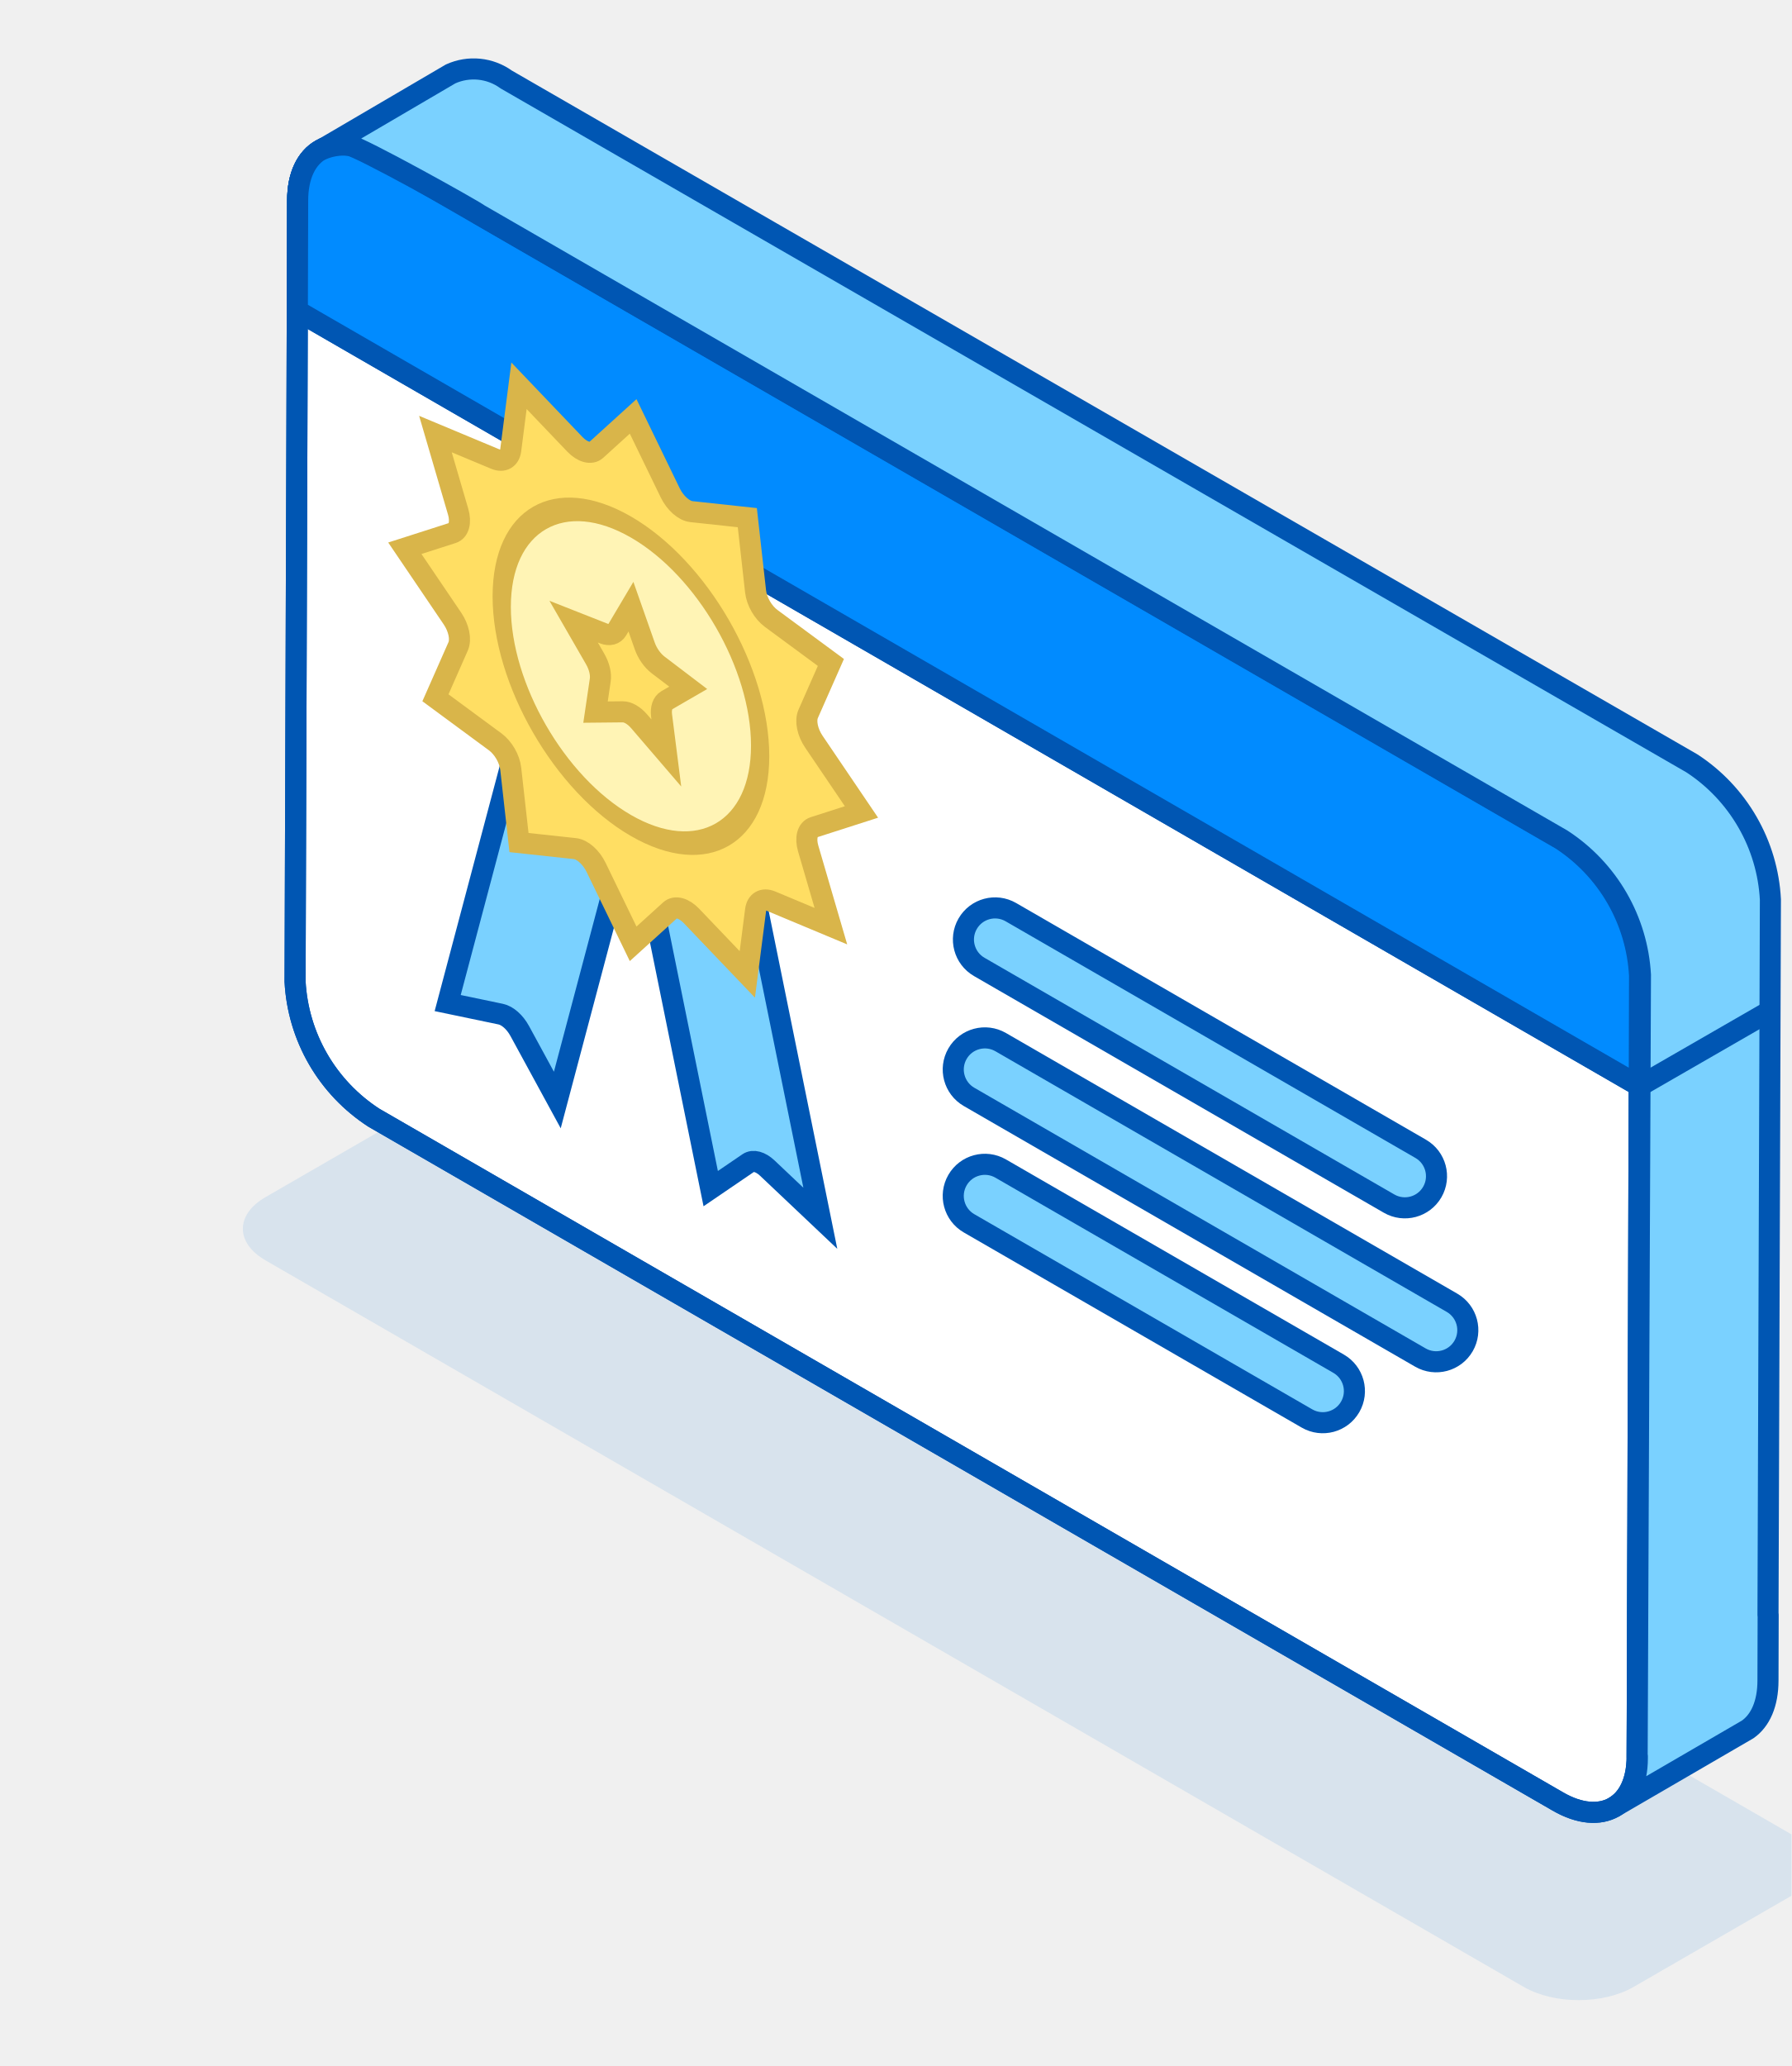
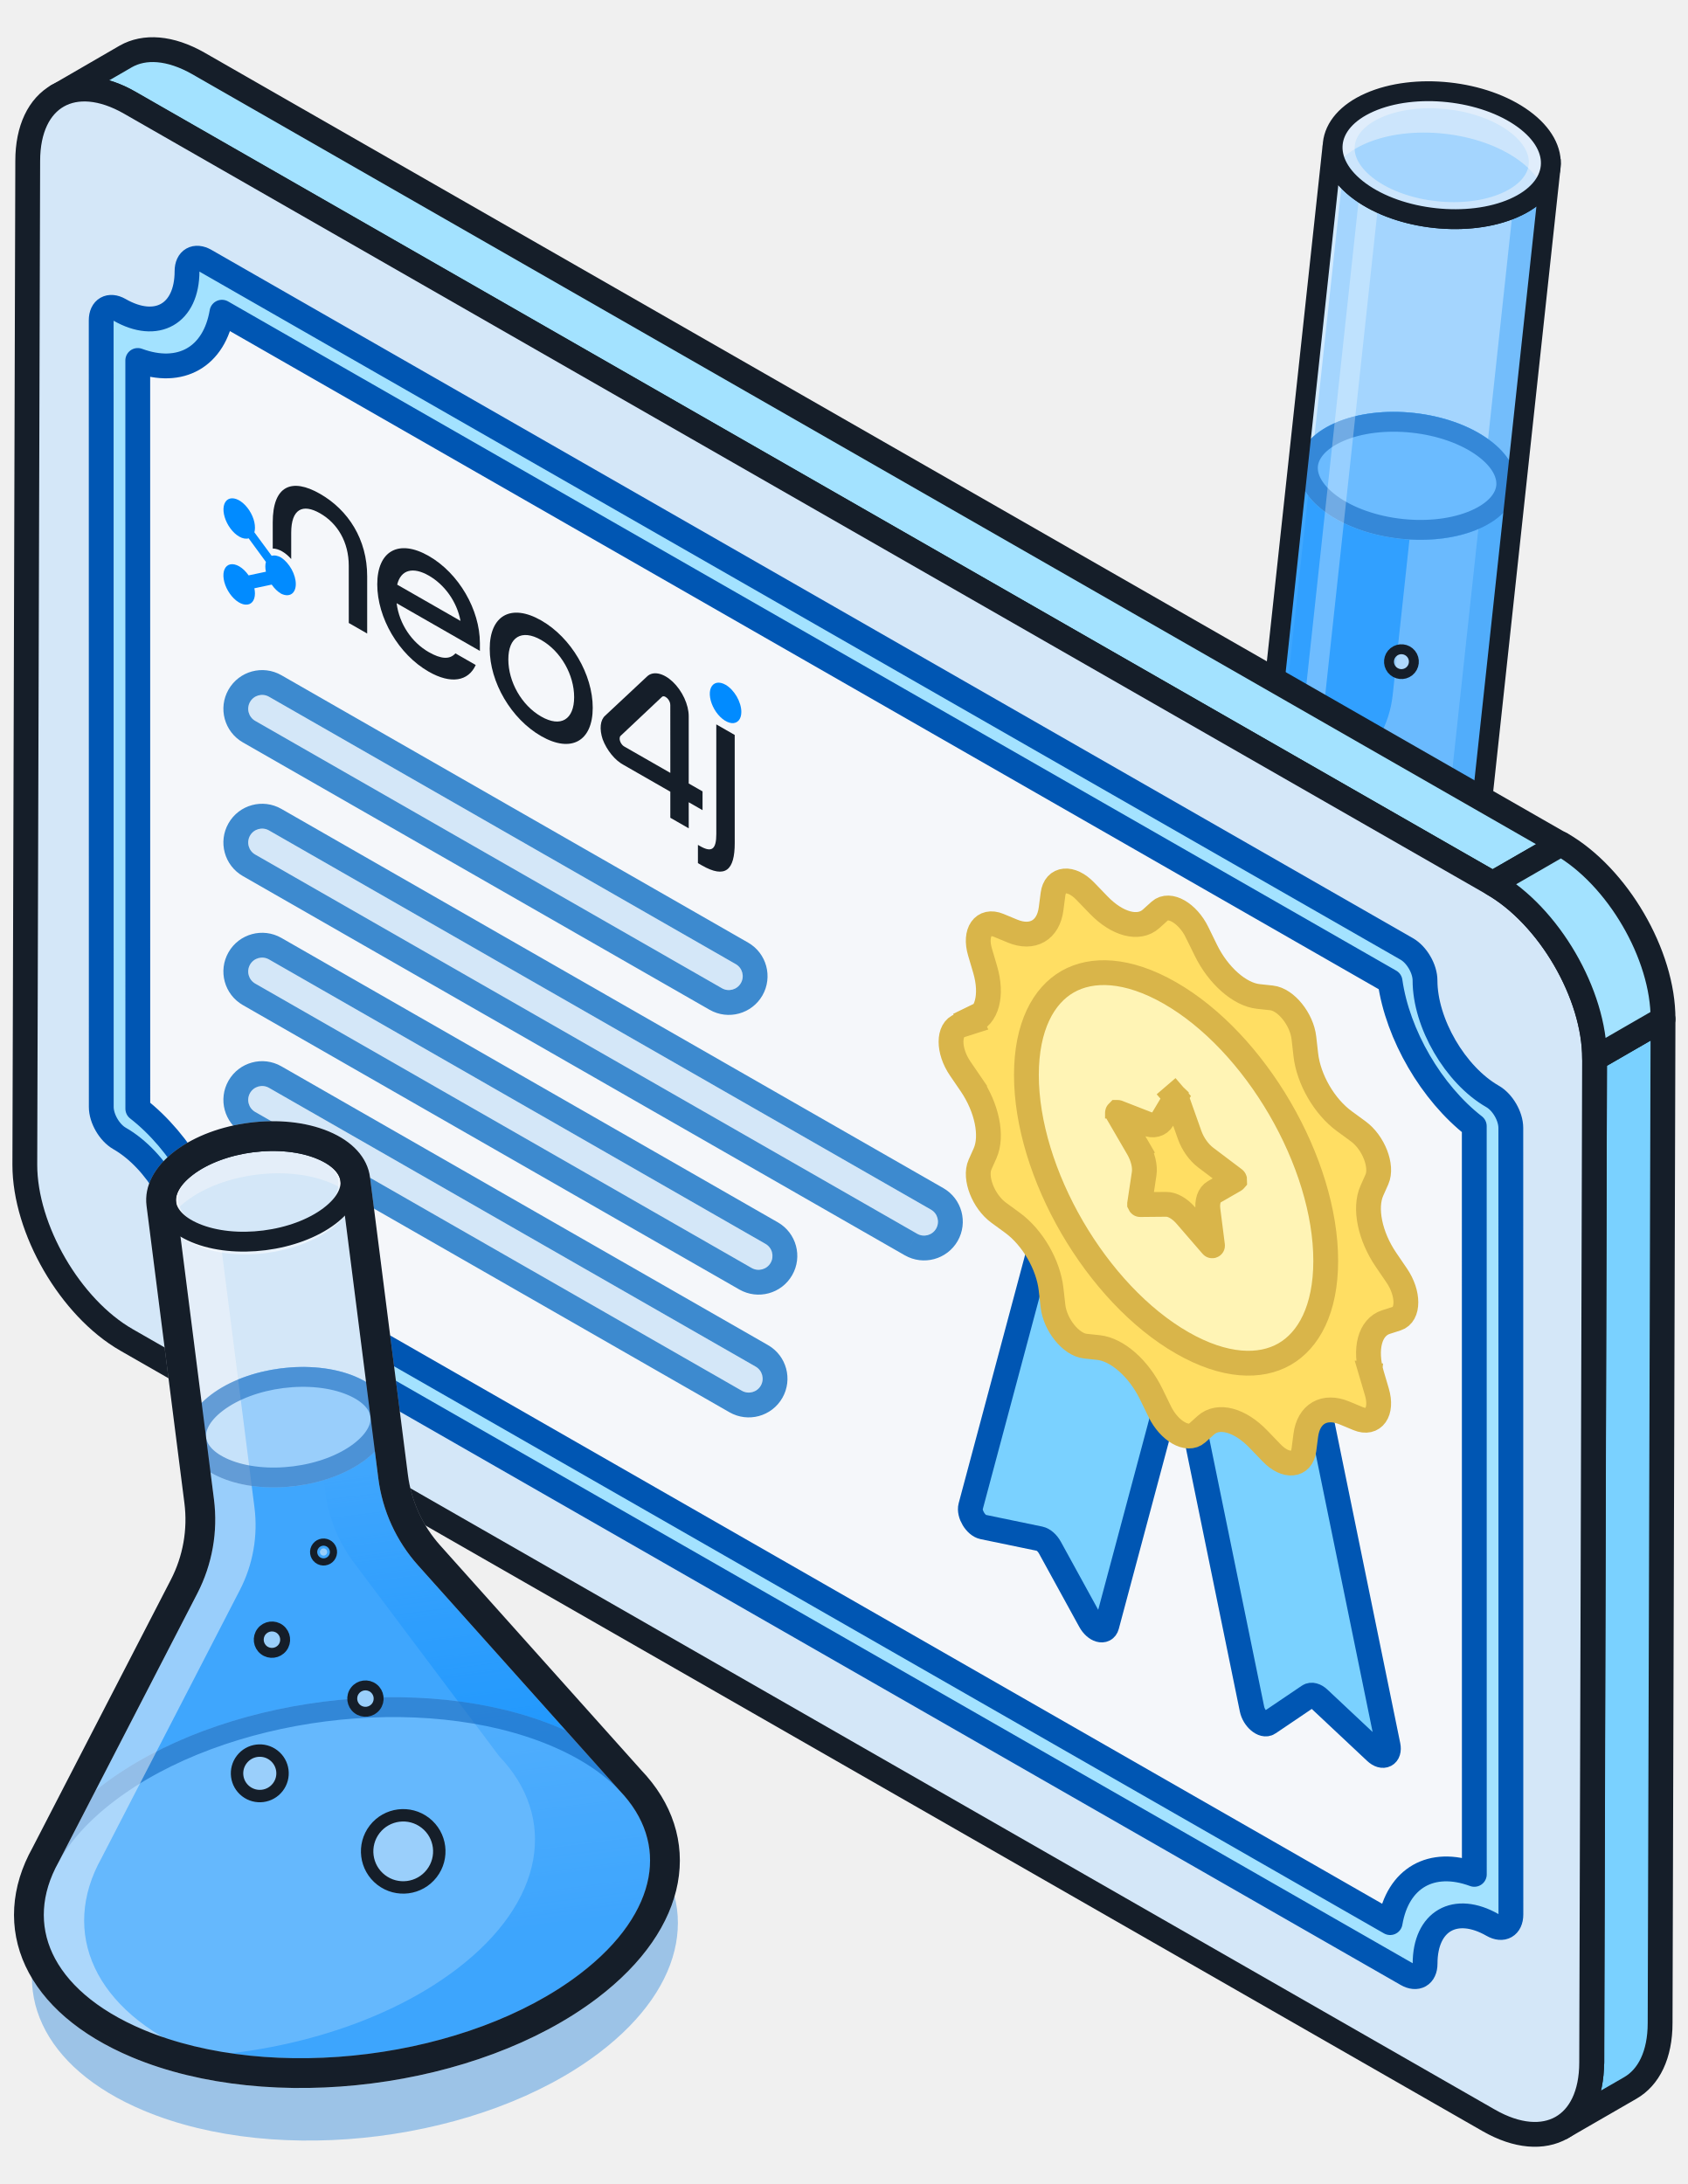
- <svg xmlns="http://www.w3.org/2000/svg" width="85" height="98" viewBox="0 0 85 98" fill="none">
-   <g clip-path="url(#clip0_321_2288)">
-     <rect opacity="0.1" width="74.942" height="14.571" rx="3" transform="matrix(-0.866044 -0.499967 -0.866044 0.499967 87.5222 88.4685)" fill="#006FD6" />
-     <path d="M74.058 39.815C75.146 40.521 76.052 41.474 76.701 42.598C77.35 43.721 77.724 44.983 77.792 46.278L77.677 83.313C77.677 85.691 75.986 86.651 73.917 85.453L17.742 53.02C16.652 52.315 15.744 51.362 15.093 50.238C14.443 49.115 14.068 47.852 14 46.556L14.123 9.513C14.123 7.135 15.805 6.184 17.883 7.382L74.058 39.815Z" fill="white" stroke="#0056B3" stroke-linejoin="round" />
-     <path d="M74.058 39.815C75.146 40.521 76.052 41.474 76.701 42.598C77.35 43.721 77.724 44.983 77.792 46.278L77.677 83.313C77.677 85.691 75.986 86.651 73.917 85.453L17.742 53.02C16.652 52.315 15.744 51.362 15.093 50.238C14.443 49.115 14.068 47.852 14 46.556L14.123 9.513C14.123 7.135 15.805 6.184 17.883 7.382L74.058 39.815Z" stroke="#0056B3" stroke-linejoin="round" />
-     <path d="M76.701 42.598C76.052 41.474 75.147 40.521 74.058 39.815L17.884 7.382C15.805 6.184 14.123 7.135 14.123 9.513L14.108 14.746L77.778 51.51L77.792 46.278C77.724 44.983 77.35 43.721 76.701 42.598Z" stroke="#0056B3" stroke-linejoin="round" />
-     <path d="M76.701 42.598C76.052 41.474 75.147 40.521 74.058 39.815L17.884 7.382C15.805 6.184 14.123 7.135 14.123 9.513L14.108 14.746L77.778 51.51L77.792 46.278C77.724 44.983 77.35 43.721 76.701 42.598Z" fill="#018BFF" stroke="#0056B3" stroke-linejoin="round" />
-     <path d="M21.379 3.507L15.215 7.118C15.64 6.925 16.108 6.847 16.572 6.894C17.036 6.94 22.358 9.9 22.736 10.174L74.102 39.819C75.19 40.525 76.096 41.479 76.745 42.602C77.388 43.715 77.761 44.963 77.834 46.245L77.677 83.313L77.687 83.307V83.402C77.687 84.574 77.267 85.314 76.603 85.707L82.92 82.036C83.52 81.618 83.885 80.819 83.885 79.713L83.894 76.599L83.886 76.603L84 42.668C83.932 41.374 83.558 40.114 82.909 38.992C82.26 37.868 81.355 36.91 80.266 36.204L24.021 3.772C23.643 3.498 23.2 3.33 22.736 3.283C22.272 3.237 21.804 3.314 21.379 3.507Z" fill="#7AD1FF" stroke="#0056B3" stroke-linejoin="round" />
-     <path d="M77.63 51.614L83.98 47.956" stroke="#0056B3" stroke-linejoin="round" />
-     <path d="M24.709 34.514L24.709 34.514L29.91 39.113L26.443 52.179L24.658 48.902C24.43 48.483 24.078 48.172 23.756 48.105L21.241 47.58L24.709 34.514Z" fill="#7AD1FF" stroke="#0056B3" />
-     <path d="M35.455 40.718L35.455 40.718L30.253 39.311L33.721 56.382L35.506 55.166C35.734 55.01 36.086 55.105 36.407 55.409L38.922 57.788L35.455 40.718Z" fill="#7AD1FF" stroke="#0056B3" />
-     <path d="M30.041 19.752L31.798 23.374C32.036 23.864 32.448 24.23 32.808 24.269L35.458 24.555L35.85 28.054C35.903 28.528 36.205 29.051 36.589 29.334L39.423 31.423L38.346 33.861C38.2 34.192 38.31 34.732 38.616 35.183L40.874 38.515L38.616 39.24C38.31 39.338 38.2 39.75 38.346 40.249L39.423 43.932L36.589 42.748C36.205 42.588 35.903 42.762 35.85 43.175L35.458 46.221L32.808 43.447C32.448 43.071 32.036 42.96 31.798 43.176L30.041 44.77L28.285 41.148C28.047 40.657 27.634 40.291 27.275 40.253L24.625 39.967L24.233 36.468C24.18 35.994 23.878 35.471 23.494 35.188L20.66 33.099L21.737 30.661C21.883 30.33 21.773 29.79 21.466 29.338L19.208 26.006L21.466 25.282C21.773 25.184 21.883 24.771 21.737 24.272L20.66 20.59L23.494 21.773C23.878 21.934 24.18 21.759 24.233 21.347L24.625 18.3L27.275 21.075C27.634 21.451 28.047 21.561 28.285 21.346L30.041 19.752Z" fill="#FFDE63" stroke="#D9B54A" />
-     <circle cx="7.579" cy="7.579" r="7.079" transform="matrix(0.866025 0.5 0 1 23.3722 20.7097)" fill="#FFF4B5" stroke="#D9B54A" />
-     <path d="M29.936 28.777L30.592 30.642C30.718 30.999 30.954 31.334 31.227 31.542L32.654 32.627L31.633 33.218C31.438 33.331 31.347 33.6 31.39 33.94L31.616 35.718L30.328 34.218C30.081 33.931 29.79 33.762 29.543 33.765L28.256 33.778L28.48 32.26C28.524 31.969 28.433 31.597 28.238 31.258L27.217 29.488L28.644 30.05C28.917 30.158 29.153 30.096 29.279 29.884L29.936 28.777Z" fill="#FFDE63" stroke="#D9B54A" />
-     <rect x="46.663" y="42.517" width="25.454" height="3" rx="1.5" transform="rotate(30 46.6625 42.5175)" fill="#7AD1FF" stroke="#0056B3" />
-     <rect x="46.18" y="48.683" width="27.727" height="3" rx="1.5" transform="rotate(30 46.1802 48.6833)" fill="#7AD1FF" stroke="#0056B3" />
-     <rect x="46.18" y="54.68" width="21.514" height="3" rx="1.5" transform="rotate(30 46.1802 54.6798)" fill="#7AD1FF" stroke="#0056B3" />
+ <svg xmlns="http://www.w3.org/2000/svg" width="68" height="88" viewBox="0 0 68 88" fill="none">
+   <g clip-path="url(#clip0_649_9278)">
+     <circle opacity="0.35" cx="2.824" cy="2.824" r="2.824" transform="matrix(0.807351 0.590072 -0.914723 0.404081 54.8129 36.5439)" fill="#006FD6" />
+     <path d="M61.381 4.797C59.774 3.622 56.995 3.322 55.175 4.127C54.263 4.529 53.764 5.133 53.695 5.782L50.818 32.423C50.556 34.847 52.309 37.024 54.733 37.286C57.157 37.548 59.334 35.795 59.596 33.371L62.473 6.73C62.544 6.081 62.186 5.385 61.381 4.797Z" fill="#A4D5FE" />
+     <path d="M54.226 5.838L54.226 5.84L51.349 32.48C51.119 34.611 52.659 36.525 54.79 36.755L54.733 37.286C52.309 37.024 50.556 34.847 50.818 32.423L53.695 5.782C53.764 5.133 54.263 4.529 55.175 4.127C56.085 3.724 57.235 3.598 58.358 3.72L58.301 4.25C57.246 4.137 56.195 4.26 55.39 4.615C54.581 4.972 54.268 5.446 54.226 5.838Z" fill="url(#paint0_linear_649_9278)" fill-opacity="0.5" />
+     <path d="M53.392 20.629C54.999 21.803 57.778 22.103 59.599 21.299C60.468 20.915 60.962 20.348 61.066 19.733L59.596 33.371C59.334 35.795 57.157 37.548 54.733 37.286C52.309 37.024 50.556 34.847 50.818 32.423L52.2 19.627L52.296 18.741C52.246 19.377 52.606 20.054 53.392 20.629Z" fill="#018BFF" fill-opacity="0.7" />
+     <path fill-rule="evenodd" clip-rule="evenodd" d="M50.879 31.855L50.818 32.423C50.556 34.847 52.309 37.024 54.733 37.286C57.157 37.548 59.334 35.795 59.596 33.371L61.066 19.733C60.962 20.349 60.468 20.915 59.599 21.299C58.788 21.657 57.787 21.797 56.785 21.737L56.11 27.996C55.848 30.42 53.671 32.172 51.247 31.911C51.123 31.897 51 31.879 50.879 31.855Z" fill="#A4D5FE" fill-opacity="0.5" />
+     <path fill-rule="evenodd" clip-rule="evenodd" d="M51.333 35.016C51.954 35.492 52.71 35.81 53.545 35.9C55.969 36.162 58.146 34.409 58.408 31.985L61.285 5.344C61.309 5.126 61.284 4.901 61.21 4.678C61.268 4.717 61.325 4.756 61.381 4.797C62.186 5.385 62.544 6.081 62.473 6.73L59.595 33.371C59.334 35.795 57.157 37.548 54.733 37.286C53.241 37.125 52.004 36.238 51.333 35.016Z" fill="#2B99F7" fill-opacity="0.4" />
+     <path d="M59.599 21.299C57.778 22.103 54.999 21.803 53.392 20.629C51.785 19.454 51.959 17.85 53.779 17.046C55.6 16.241 58.379 16.541 59.986 17.716C61.593 18.89 61.42 20.495 59.599 21.299Z" fill="#018BFF" fill-opacity="0.7" />
+     <path d="M59.599 21.299C57.778 22.103 54.999 21.803 53.392 20.629C51.785 19.454 51.959 17.85 53.779 17.046C55.6 16.241 58.379 16.541 59.986 17.716C61.593 18.89 61.42 20.495 59.599 21.299Z" fill="#6BBBFF" />
+     <path d="M59.437 20.933C58.606 21.3 57.53 21.424 56.458 21.308C55.387 21.192 54.362 20.842 53.628 20.306C52.893 19.768 52.649 19.198 52.698 18.741C52.747 18.285 53.108 17.78 53.941 17.412C54.772 17.044 55.848 16.921 56.92 17.037C57.992 17.152 59.016 17.503 59.75 18.039C60.485 18.577 60.729 19.147 60.68 19.603C60.631 20.06 60.271 20.565 59.437 20.933Z" stroke="#0056B3" stroke-opacity="0.5" stroke-width="0.8" />
+     <path d="M53.974 29.303C53.844 29.408 53.655 29.387 53.551 29.258C53.447 29.128 53.467 28.939 53.596 28.835C53.726 28.731 53.915 28.751 54.019 28.881C54.124 29.01 54.103 29.199 53.974 29.303Z" fill="#F5F7FA" fill-opacity="0.5" stroke="#151E29" stroke-width="0.8" />
+     <path d="M56.775 27.051C56.56 27.224 56.245 27.19 56.071 26.975C55.898 26.759 55.932 26.444 56.147 26.271C56.363 26.097 56.678 26.131 56.852 26.347C57.025 26.562 56.991 26.877 56.775 27.051Z" fill="#F5F7FA" fill-opacity="0.5" stroke="#151E29" stroke-width="0.4" />
+     <path d="M57.101 32.327C56.77 32.593 56.287 32.54 56.02 32.21C55.755 31.88 55.807 31.396 56.137 31.13C56.468 30.864 56.951 30.916 57.217 31.247C57.483 31.577 57.431 32.061 57.101 32.327Z" fill="#F5F7FA" fill-opacity="0.5" stroke="#151E29" stroke-width="0.3" />
+     <path d="M55.217 7.366L52.562 31.952C52.433 33.146 52.823 34.277 53.551 35.119" stroke="white" stroke-opacity="0.3" stroke-width="0.8" stroke-linecap="round" stroke-linejoin="round" />
+     <path d="M62.476 6.442C62.485 6.543 62.483 6.643 62.471 6.741M62.471 6.741C62.396 7.384 61.898 7.981 60.994 8.38C59.173 9.184 56.395 8.884 54.788 7.71C54.018 7.147 53.657 6.486 53.689 5.861L53.643 6.267L53.614 6.54L53.449 8.067L50.818 32.423C50.556 34.847 52.309 37.024 54.733 37.286C57.157 37.548 59.334 35.795 59.596 33.371L62.368 7.699L62.4 7.41L62.471 6.741Z" stroke="#151E29" stroke-width="0.8" />
+     <ellipse cx="3.604" cy="3.604" rx="3.604" ry="3.604" transform="matrix(0.807351 0.590072 -0.914723 0.404081 58.4714 2.67041)" fill="#A4D5FE" />
+     <path d="M60.671 8.144C59.053 8.859 56.582 8.592 55.154 7.548C53.725 6.504 53.879 5.078 55.498 4.363C57.116 3.648 59.587 3.915 61.015 4.959C62.444 6.003 62.29 7.429 60.671 8.144Z" stroke="#F5F7FA" stroke-opacity="0.5" stroke-width="0.8" />
+     <path fill-rule="evenodd" clip-rule="evenodd" d="M62.14 7.534C61.967 7.162 61.655 6.795 61.201 6.464C59.594 5.289 56.815 4.989 54.995 5.793C54.48 6.021 54.097 6.312 53.849 6.639C53.41 5.692 53.868 4.704 55.175 4.127C56.995 3.322 59.774 3.622 61.381 4.797C62.534 5.64 62.771 6.703 62.14 7.534Z" fill="#F5F7FA" fill-opacity="0.5" />
+     <path d="M60.994 8.38C59.173 9.184 56.395 8.884 54.788 7.71C53.181 6.535 53.354 4.931 55.175 4.127C56.995 3.322 59.774 3.622 61.381 4.797C62.988 5.971 62.815 7.576 60.994 8.38Z" stroke="#151E29" stroke-width="0.8" />
+     <path d="M67 41.062L64.242 42.654L64.135 83.097L64.125 83.103C64.125 84.389 63.668 85.29 62.929 85.719L65.68 84.131C66.423 83.704 66.883 82.802 66.883 81.511L67 41.062Z" fill="#7AD1FF" stroke="#151E29" stroke-linejoin="round" />
+     <path d="M2.443 3.794L2.32 3.865H2.31C2.354 3.839 2.398 3.816 2.443 3.794Z" fill="#A3E2FF" />
+     <path d="M7.992 2.555C6.848 1.905 5.821 1.846 5.068 2.273L2.443 3.794C3.115 3.466 3.998 3.513 4.972 4.005L60.135 35.599L62.893 34.017L7.992 2.555Z" fill="#A3E2FF" />
+     <path d="M2.443 3.794L2.32 3.865H2.31C2.354 3.839 2.398 3.816 2.443 3.794ZM2.443 3.794L5.068 2.273C5.821 1.846 6.848 1.905 7.992 2.555L62.893 34.017L60.135 35.599L4.972 4.005C3.998 3.513 3.115 3.466 2.443 3.794Z" stroke="#151E29" stroke-linejoin="round" />
+     <path d="M60.135 35.599C62.404 36.899 64.252 40.063 64.242 42.654L64.125 83.103C64.125 85.694 62.267 86.742 59.988 85.442L5.097 53.989C2.829 52.689 1 49.525 1 46.934L1.117 6.485C1.117 3.894 2.975 2.846 5.244 4.146L60.135 35.599Z" fill="#D4E7F8" stroke="#151E29" stroke-linejoin="round" />
+     <path d="M60.135 35.599L62.893 34.007C65.162 35.308 67.01 38.471 67 41.062L64.242 42.654C64.242 40.063 62.404 36.899 60.135 35.599Z" fill="#A3E2FF" stroke="#151E29" stroke-linejoin="round" />
+     <path fill-rule="evenodd" clip-rule="evenodd" d="M5.122 45.025C5.122 45.025 5.122 45.025 5.122 45.025C7.02 46.112 8.579 48.779 8.579 50.967L56.983 78.7C56.983 78.7 56.983 78.7 56.983 78.699C56.983 76.511 58.542 75.631 60.44 76.718L60.438 45.025C58.539 43.937 56.98 41.27 56.98 39.082C56.98 39.082 56.98 39.082 56.98 39.082L8.576 11.349C8.576 13.537 7.018 14.418 5.119 13.33C5.119 13.33 5.119 13.33 5.119 13.33L5.122 45.025Z" fill="#F5F7FA" />
+     <path d="M8.274 51.814C7.87 51.582 7.538 51.015 7.538 50.545C7.537 48.827 6.321 46.733 4.816 45.871C4.412 45.639 4.08 45.073 4.08 44.602L4.077 12.908C4.077 12.438 4.409 12.252 4.814 12.483C6.319 13.346 7.535 12.645 7.535 10.927C7.535 10.457 7.867 10.271 8.271 10.503L56.674 38.235C56.869 38.346 57.056 38.542 57.194 38.78C57.333 39.018 57.411 39.278 57.411 39.504C57.411 41.221 58.627 43.315 60.132 44.178C60.536 44.409 60.868 44.976 60.868 45.446L60.871 77.14C60.871 77.611 60.539 77.797 60.135 77.565C58.63 76.703 57.414 77.404 57.414 79.121C57.414 79.592 57.082 79.778 56.678 79.546L8.274 51.814ZM5.55 14.524L5.552 44.673C7.277 46.012 8.638 48.35 8.945 50.505L56.006 77.468C56.312 75.665 57.674 74.887 59.398 75.524L59.396 45.375C57.672 44.037 56.31 41.699 56.003 39.544L8.942 12.58C8.636 14.384 7.274 15.162 5.55 14.524Z" fill="#A3E2FF" stroke="#0056B3" stroke-linejoin="round" />
+     <mask id="path-26-outside-1_649_9278" maskUnits="userSpaceOnUse" x="8" y="26" width="31" height="32" fill="black">
+       <rect fill="white" x="8" y="26" width="31" height="32" />
+       <path fill-rule="evenodd" clip-rule="evenodd" d="M10.838 28.074C10.57 27.92 10.228 28.013 10.074 28.282C9.92 28.55 10.013 28.892 10.282 29.046L29.085 39.819C29.353 39.973 29.695 39.88 29.849 39.611C30.003 39.343 29.91 39.001 29.642 38.847L10.838 28.074ZM10.838 33.461C10.57 33.307 10.228 33.4 10.074 33.668C9.92 33.937 10.013 34.279 10.282 34.432L36.951 49.712C37.219 49.866 37.561 49.773 37.715 49.505C37.869 49.236 37.776 48.894 37.508 48.74L10.838 33.461ZM10.074 44.04C10.228 43.772 10.57 43.679 10.838 43.833L30.444 55.065C30.712 55.219 30.805 55.561 30.652 55.83C30.498 56.098 30.156 56.191 29.887 56.037L10.282 44.804C10.013 44.651 9.92 44.308 10.074 44.04ZM10.838 38.659C10.57 38.505 10.228 38.598 10.074 38.866C9.92 39.135 10.013 39.477 10.282 39.631L23.616 47.271L30.283 51.091C30.552 51.244 30.894 51.151 31.048 50.883C31.201 50.615 31.109 50.273 30.84 50.119L24.173 46.299L10.838 38.659Z" />
+     </mask>
+     <path fill-rule="evenodd" clip-rule="evenodd" d="M10.838 28.074C10.57 27.92 10.228 28.013 10.074 28.282C9.92 28.55 10.013 28.892 10.282 29.046L29.085 39.819C29.353 39.973 29.695 39.88 29.849 39.611C30.003 39.343 29.91 39.001 29.642 38.847L10.838 28.074ZM10.838 33.461C10.57 33.307 10.228 33.4 10.074 33.668C9.92 33.937 10.013 34.279 10.282 34.432L36.951 49.712C37.219 49.866 37.561 49.773 37.715 49.505C37.869 49.236 37.776 48.894 37.508 48.74L10.838 33.461ZM10.074 44.04C10.228 43.772 10.57 43.679 10.838 43.833L30.444 55.065C30.712 55.219 30.805 55.561 30.652 55.83C30.498 56.098 30.156 56.191 29.887 56.037L10.282 44.804C10.013 44.651 9.92 44.308 10.074 44.04ZM10.838 38.659C10.57 38.505 10.228 38.598 10.074 38.866C9.92 39.135 10.013 39.477 10.282 39.631L23.616 47.271L30.283 51.091C30.552 51.244 30.894 51.151 31.048 50.883C31.201 50.615 31.109 50.273 30.84 50.119L24.173 46.299L10.838 38.659Z" fill="#D4E7F8" />
+     <path d="M10.074 28.282L10.942 28.779L10.942 28.779L10.074 28.282ZM10.838 28.074L10.341 28.942L10.341 28.942L10.838 28.074ZM10.282 29.046L9.785 29.914L9.785 29.914L10.282 29.046ZM29.085 39.819L28.588 40.687H28.588L29.085 39.819ZM29.642 38.847L29.144 39.715H29.144L29.642 38.847ZM10.838 33.461L10.341 34.328H10.341L10.838 33.461ZM10.282 34.432L9.785 35.3H9.785L10.282 34.432ZM36.951 49.712L36.453 50.58L36.454 50.58L36.951 49.712ZM37.715 49.505L38.583 50.002L38.583 50.002L37.715 49.505ZM37.508 48.74L37.01 49.608L37.01 49.608L37.508 48.74ZM10.838 43.833L11.336 42.965L11.336 42.965L10.838 43.833ZM10.074 44.04L9.207 43.543H9.207L10.074 44.04ZM30.444 55.065L29.947 55.933L29.947 55.933L30.444 55.065ZM30.652 55.83L29.784 55.333L29.784 55.333L30.652 55.83ZM29.887 56.037L29.39 56.905L29.39 56.905L29.887 56.037ZM10.282 44.804L10.779 43.937H10.779L10.282 44.804ZM10.074 38.866L9.207 38.369L9.207 38.369L10.074 38.866ZM10.838 38.659L11.336 37.791L11.336 37.791L10.838 38.659ZM10.282 39.631L9.785 40.498L9.785 40.498L10.282 39.631ZM23.616 47.271L23.119 48.138L23.616 47.271ZM30.283 51.091L29.786 51.958L29.786 51.958L30.283 51.091ZM31.048 50.883L30.18 50.386L30.18 50.386L31.048 50.883ZM30.84 50.119L30.343 50.986L30.343 50.986L30.84 50.119ZM24.173 46.299L23.676 47.166L24.173 46.299ZM10.942 28.779C10.821 28.99 10.552 29.063 10.341 28.942L11.336 27.206C10.588 26.778 9.635 27.037 9.207 27.785L10.942 28.779ZM10.779 28.178C10.99 28.299 11.063 28.568 10.942 28.779L9.207 27.785C8.778 28.532 9.037 29.485 9.785 29.914L10.779 28.178ZM29.582 38.951L10.779 28.178L9.785 29.914L28.588 40.687L29.582 38.951ZM28.981 39.114C29.102 38.904 29.371 38.831 29.582 38.951L28.588 40.687C29.335 41.115 30.288 40.856 30.717 40.109L28.981 39.114ZM29.144 39.715C28.933 39.594 28.86 39.325 28.981 39.114L30.717 40.109C31.145 39.361 30.886 38.408 30.139 37.98L29.144 39.715ZM10.341 28.942L29.144 39.715L30.139 37.98L11.336 27.206L10.341 28.942ZM10.942 34.165C10.821 34.376 10.552 34.449 10.341 34.328L11.336 32.593C10.588 32.165 9.635 32.423 9.207 33.171L10.942 34.165ZM10.779 33.565C10.99 33.686 11.063 33.955 10.942 34.165L9.207 33.171C8.778 33.919 9.037 34.872 9.785 35.3L10.779 33.565ZM37.448 48.845L10.779 33.565L9.785 35.3L36.453 50.58L37.448 48.845ZM36.847 49.008C36.968 48.797 37.237 48.724 37.448 48.845L36.454 50.58C37.201 51.008 38.154 50.749 38.583 50.002L36.847 49.008ZM37.01 49.608C36.8 49.487 36.727 49.218 36.847 49.008L38.583 50.002C39.011 49.254 38.752 48.301 38.005 47.873L37.01 49.608ZM10.341 34.328L37.01 49.608L38.005 47.873L11.336 32.593L10.341 34.328ZM11.336 42.965C10.588 42.536 9.635 42.795 9.207 43.543L10.942 44.537C10.821 44.748 10.552 44.821 10.341 44.7L11.336 42.965ZM30.941 54.198L11.336 42.965L10.341 44.7L29.947 55.933L30.941 54.198ZM31.519 56.327C31.948 55.579 31.689 54.626 30.941 54.198L29.947 55.933C29.736 55.812 29.663 55.543 29.784 55.333L31.519 56.327ZM29.39 56.905C30.138 57.333 31.091 57.074 31.519 56.327L29.784 55.333C29.905 55.122 30.174 55.049 30.384 55.169L29.39 56.905ZM9.785 45.672L29.39 56.905L30.384 55.169L10.779 43.937L9.785 45.672ZM9.207 43.543C8.778 44.29 9.037 45.244 9.785 45.672L10.779 43.937C10.99 44.057 11.063 44.326 10.942 44.537L9.207 43.543ZM10.942 39.364C10.821 39.574 10.552 39.647 10.341 39.527L11.336 37.791C10.588 37.363 9.635 37.622 9.207 38.369L10.942 39.364ZM10.779 38.763C10.99 38.884 11.063 39.153 10.942 39.364L9.207 38.369C8.778 39.117 9.037 40.07 9.785 40.498L10.779 38.763ZM24.113 46.403L10.779 38.763L9.785 40.498L23.119 48.138L24.113 46.403ZM30.781 50.223L24.113 46.403L23.119 48.138L29.786 51.958L30.781 50.223ZM30.18 50.386C30.301 50.175 30.57 50.102 30.781 50.223L29.786 51.958C30.534 52.386 31.487 52.128 31.915 51.38L30.18 50.386ZM30.343 50.986C30.132 50.866 30.059 50.597 30.18 50.386L31.915 51.38C32.344 50.633 32.085 49.679 31.337 49.251L30.343 50.986ZM23.676 47.166L30.343 50.986L31.337 49.251L24.67 45.431L23.676 47.166ZM10.341 39.527L23.676 47.166L24.67 45.431L11.336 37.791L10.341 39.527Z" fill="#3D8ACF" mask="url(#path-26-outside-1_649_9278)" />
+     <path d="M42.256 48.922C42.312 48.713 42.527 48.693 42.737 48.877L47.46 53.022C47.67 53.206 47.795 53.524 47.739 53.733L44.59 65.507C44.51 65.806 44.13 65.695 43.92 65.312L42.3 62.36C42.196 62.171 42.036 62.031 41.89 62L39.607 61.527C39.311 61.466 39.027 60.995 39.107 60.696L42.256 48.922Z" fill="#7AD1FF" stroke="#0056B3" />
+     <path d="M52.773 54.947C52.718 54.675 52.502 54.408 52.292 54.352L47.569 53.084C47.36 53.028 47.235 53.203 47.29 53.476L50.44 68.859C50.519 69.249 50.899 69.573 51.109 69.431L52.73 68.335C52.833 68.265 52.993 68.308 53.139 68.445L55.423 70.589C55.719 70.867 56.002 70.72 55.922 70.331L52.773 54.947Z" fill="#7AD1FF" stroke="#0056B3" />
+     <path d="M55.269 55.397L55.67 55.438L55.269 55.397L55.473 56.088C55.709 56.888 55.337 57.418 54.719 57.162L54.165 56.932C53.356 56.597 52.721 56.965 52.608 57.832L52.532 58.417C52.447 59.078 51.805 59.138 51.229 58.539L50.698 57.987C49.945 57.205 49.081 56.976 48.58 57.427L48.23 57.742C47.847 58.086 47.108 57.663 46.726 56.881L46.376 56.164C45.875 55.139 45.011 54.378 44.258 54.297L43.726 54.24C43.15 54.179 42.509 53.384 42.423 52.626L42.347 51.953C42.235 50.957 41.599 49.861 40.791 49.27L40.236 48.864C39.619 48.413 39.247 47.456 39.483 46.926L39.687 46.469C39.997 45.773 39.763 44.634 39.115 43.685L38.849 43.929L39.115 43.685L38.686 43.057C38.191 42.334 38.191 41.474 38.686 41.317L39.115 41.18L38.849 40.633L39.115 41.18C39.763 40.974 39.997 40.103 39.687 39.052L39.483 38.361C39.247 37.561 39.619 37.031 40.236 37.286L40.791 37.516C41.599 37.851 42.235 37.484 42.347 36.617L42.423 36.031C42.509 35.371 43.15 35.311 43.726 35.91L44.258 36.461C45.011 37.244 45.875 37.473 46.376 37.022L46.726 36.706C47.108 36.362 47.847 36.786 48.23 37.568L48.571 37.456L48.23 37.568L48.58 38.285C49.081 39.309 49.945 40.071 50.698 40.151L51.229 40.208C51.805 40.27 52.447 41.065 52.532 41.823L52.608 42.496C52.721 43.492 53.356 44.588 54.165 45.179L54.719 45.584C55.337 46.036 55.709 46.992 55.473 47.522L55.269 47.98C54.959 48.676 55.193 49.815 55.841 50.763L56.27 51.392C56.764 52.115 56.764 52.975 56.27 53.132L55.841 53.269C55.193 53.475 54.959 54.346 55.269 55.397Z" fill="#FFDE63" stroke="#D9B54A" />
+     <path d="M53.411 50.801C53.411 52.762 52.722 54.007 51.75 54.564C50.777 55.121 49.344 55.091 47.632 54.11C45.922 53.13 44.347 51.43 43.197 49.455C42.048 47.479 41.352 45.275 41.352 43.317C41.352 41.357 42.041 40.112 43.013 39.555C43.986 38.998 45.419 39.028 47.132 40.009C48.841 40.988 50.417 42.689 51.566 44.664C52.715 46.64 53.411 48.844 53.411 50.801Z" fill="#FFF4B5" stroke="#D9B54A" />
+     <path d="M47.37 44.21C47.371 44.21 47.371 44.21 47.372 44.21C47.373 44.21 47.376 44.21 47.382 44.213C47.387 44.216 47.391 44.22 47.392 44.221C47.392 44.222 47.393 44.222 47.393 44.223C47.393 44.224 47.395 44.227 47.397 44.233L47.928 45.73C48.057 46.094 48.299 46.433 48.578 46.644L49.728 47.512C49.733 47.516 49.735 47.518 49.735 47.519L49.736 47.521C49.737 47.522 49.74 47.527 49.742 47.534C49.743 47.541 49.743 47.545 49.743 47.547L49.742 47.548C49.742 47.548 49.741 47.55 49.737 47.552L48.917 48.023C48.716 48.138 48.623 48.413 48.668 48.762L48.849 50.182C48.85 50.188 48.849 50.191 48.849 50.191C48.849 50.191 48.849 50.192 48.849 50.192C48.849 50.192 48.849 50.192 48.849 50.193C48.849 50.194 48.846 50.196 48.842 50.197C48.838 50.199 48.834 50.198 48.833 50.197C48.832 50.197 48.832 50.197 48.831 50.196C48.831 50.196 48.828 50.194 48.824 50.189L47.781 48.983C47.53 48.693 47.233 48.523 46.982 48.526L45.939 48.536C45.935 48.536 45.933 48.535 45.932 48.535C45.932 48.535 45.931 48.535 45.931 48.534C45.929 48.533 45.926 48.53 45.921 48.524C45.917 48.518 45.915 48.513 45.914 48.511C45.914 48.511 45.914 48.51 45.914 48.509C45.914 48.509 45.914 48.506 45.914 48.501L46.096 47.288C46.14 46.991 46.047 46.609 45.846 46.263L45.574 46.422L45.846 46.263L45.026 44.853C45.023 44.847 45.022 44.844 45.021 44.843L45.021 44.841C45.02 44.84 45.02 44.835 45.022 44.83C45.023 44.825 45.026 44.823 45.027 44.822L45.028 44.822C45.029 44.822 45.031 44.822 45.036 44.824L46.186 45.273C46.465 45.383 46.706 45.319 46.835 45.104L47.366 44.215L46.98 43.766L47.366 44.215C47.368 44.211 47.37 44.21 47.37 44.21Z" fill="#FFDE63" stroke="#D9B54A" />
+     <path opacity="0.35" d="M24.149 82.707C19.454 86.278 11.237 87.324 5.796 85.044C1.653 83.308 0.315 80.143 1.985 77.155C2.508 76.219 3.327 75.301 4.447 74.449C9.142 70.877 17.359 69.831 22.8 72.111C24.098 72.655 25.121 73.34 25.862 74.115C28.227 76.588 27.725 79.987 24.149 82.707Z" fill="#006FD6" />
+     <path d="M13.094 45.959C11.373 45.237 8.774 45.568 7.289 46.698C6.545 47.264 6.222 47.922 6.3 48.529L7.826 60.512C7.972 61.655 7.767 62.814 7.238 63.837L1.664 74.636C-0.006 77.624 1.332 80.788 5.475 82.525C10.916 84.805 19.133 83.759 23.828 80.188C27.404 77.468 27.907 74.069 25.541 71.596L17.438 62.538C16.67 61.68 16.181 60.609 16.036 59.467L14.51 47.484C14.434 46.876 13.955 46.32 13.094 45.959Z" fill="#D4E7F8" />
+     <path fill-rule="evenodd" clip-rule="evenodd" d="M6.453 82.89C10.766 82.932 15.329 81.677 18.392 79.347C21.968 76.627 22.471 73.228 20.105 70.754L14.251 62.953C13.63 62.126 13.235 61.152 13.105 60.126L11.351 46.353L9.074 46.643C9.042 46.395 8.944 46.155 8.78 45.934C10.181 45.465 11.862 45.442 13.094 45.959C13.955 46.32 14.434 46.876 14.51 47.484L16.036 59.467C16.181 60.609 16.67 61.68 17.438 62.538L25.541 71.595C27.907 74.069 27.404 77.468 23.829 80.188C19.407 83.551 11.861 84.675 6.453 82.89Z" fill="url(#paint1_linear_649_9278)" />
+     <path d="M5.475 82.525C10.916 84.805 19.133 83.759 23.829 80.187C27.404 77.468 27.907 74.069 25.541 71.595L17.437 62.538C16.67 61.68 16.181 60.609 16.035 59.468L15.876 58.217L15.724 57.027C15.665 56.404 15.185 55.83 14.304 55.461C12.583 54.74 9.984 55.071 8.499 56.2C7.738 56.778 7.417 57.454 7.516 58.072L7.668 59.262L7.827 60.513C7.972 61.655 7.767 62.814 7.239 63.836L1.664 74.636C-0.006 77.624 1.332 80.788 5.475 82.525Z" fill="#018BFF" fill-opacity="0.7" />
+     <path d="M23.829 80.188C19.133 83.759 10.916 84.805 5.475 82.525C1.332 80.788 -0.006 77.624 1.664 74.636C2.187 73.7 3.006 72.781 4.126 71.929C8.821 68.358 17.038 67.312 22.479 69.592C23.777 70.136 24.8 70.82 25.541 71.595C27.907 74.069 27.404 77.468 23.829 80.188Z" fill="white" fill-opacity="0.2" />
+     <path d="M23.586 79.869C21.308 81.602 18.151 82.737 14.881 83.154C11.611 83.57 8.27 83.263 5.63 82.156C3.619 81.313 2.342 80.146 1.752 78.881C1.169 77.628 1.234 76.225 2.013 74.831C2.504 73.952 3.282 73.073 4.368 72.248C6.647 70.515 9.804 69.38 13.074 68.963C16.344 68.547 19.684 68.854 22.325 69.961C23.583 70.488 24.556 71.144 25.252 71.872C26.356 73.026 26.77 74.367 26.519 75.727C26.266 77.099 25.322 78.549 23.586 79.869Z" stroke="#0056B3" stroke-opacity="0.5" stroke-width="0.8" />
+     <path d="M11.377 66.393C11.197 66.625 10.863 66.668 10.631 66.488C10.399 66.308 10.356 65.974 10.536 65.742C10.716 65.51 11.05 65.467 11.282 65.647C11.514 65.827 11.557 66.161 11.377 66.393Z" fill="#9ACFFB" stroke="#151E29" stroke-width="0.4" />
+     <path d="M15.144 68.767C14.964 68.999 14.63 69.042 14.398 68.862C14.165 68.682 14.123 68.348 14.303 68.116C14.482 67.884 14.816 67.841 15.049 68.021C15.281 68.201 15.323 68.535 15.144 68.767Z" fill="#9ACFFB" stroke="#151E29" stroke-width="0.4" />
+     <path d="M13.15 62.624C13.101 62.687 13.01 62.699 12.947 62.65C12.883 62.601 12.872 62.51 12.921 62.447C12.97 62.383 13.061 62.372 13.124 62.421C13.187 62.469 13.199 62.56 13.15 62.624Z" fill="#9ACFFB" stroke="#151E29" stroke-width="0.8" />
+     <path d="M11.191 72.013C10.881 72.414 10.306 72.487 9.905 72.177C9.505 71.867 9.432 71.292 9.742 70.892C10.052 70.491 10.627 70.418 11.027 70.728C11.428 71.038 11.501 71.613 11.191 72.013Z" fill="#9ACFFB" stroke="#151E29" stroke-width="0.5" />
+     <path d="M17.394 75.487C16.903 76.122 15.99 76.238 15.355 75.747C14.72 75.255 14.604 74.342 15.095 73.707C15.587 73.073 16.5 72.956 17.135 73.448C17.77 73.939 17.886 74.852 17.394 75.487Z" fill="#9ACFFB" stroke="#151E29" stroke-width="0.5" />
+     <path d="M6.697 48.479L6.697 48.478C6.643 48.063 6.854 47.531 7.531 47.016C8.204 46.504 9.154 46.158 10.153 46.031C11.153 45.904 12.159 46 12.939 46.328C13.723 46.656 14.061 47.118 14.113 47.534L14.113 47.534L15.639 59.517C15.794 60.74 16.318 61.887 17.14 62.805L25.243 71.862L25.243 71.862L25.252 71.872C26.356 73.026 26.77 74.368 26.519 75.727C26.266 77.099 25.322 78.55 23.586 79.869C21.308 81.602 18.151 82.737 14.881 83.154C11.611 83.57 8.27 83.263 5.63 82.156C3.619 81.313 2.342 80.146 1.752 78.881C1.169 77.628 1.234 76.225 2.013 74.831L2.013 74.831L2.019 74.82L7.594 64.021C8.159 62.925 8.379 61.684 8.223 60.462L6.697 48.479ZM16.036 59.467L14.51 47.484C14.434 46.876 13.955 46.32 13.094 45.959C11.373 45.237 8.774 45.568 7.289 46.698C6.545 47.264 6.222 47.922 6.3 48.529L7.826 60.512C7.972 61.655 7.767 62.814 7.238 63.837L1.664 74.636C-0.006 77.624 1.332 80.788 5.475 82.525C10.916 84.805 19.133 83.759 23.828 80.188C27.404 77.468 27.907 74.069 25.541 71.596L17.438 62.538C16.67 61.68 16.181 60.609 16.036 59.467Z" stroke="#F5F7FA" stroke-opacity="0.5" stroke-width="0.8" />
+     <path fill-rule="evenodd" clip-rule="evenodd" d="M12.767 45.837C11.057 45.281 8.683 45.638 7.289 46.698C6.545 47.264 6.222 47.922 6.3 48.529L7.826 60.512C7.972 61.655 7.767 62.814 7.238 63.837L1.664 74.636C-0.006 77.624 1.332 80.788 5.475 82.525C7.227 83.259 9.266 83.648 11.384 83.72C10.147 83.522 8.97 83.203 7.901 82.754C3.758 81.018 2.42 77.853 4.09 74.866L9.664 64.067C10.192 63.044 10.397 61.884 10.252 60.742L8.726 48.759C8.647 48.152 8.971 47.493 9.715 46.927C10.513 46.32 11.634 45.944 12.767 45.837Z" fill="#F5F7FA" fill-opacity="0.5" />
+     <ellipse cx="3.378" cy="3.378" rx="3.378" ry="3.378" transform="matrix(0.922265 0.386558 -0.795948 0.605365 9.97781 44.6528)" fill="#D4E7F8" />
+     <path fill-rule="evenodd" clip-rule="evenodd" d="M14.346 48.365C14.107 48.09 13.761 47.847 13.31 47.658C11.589 46.937 8.99 47.268 7.505 48.397C7.116 48.693 6.841 49.015 6.68 49.342C6.01 48.566 6.193 47.531 7.289 46.698C8.774 45.569 11.373 45.238 13.094 45.959C14.363 46.491 14.8 47.447 14.346 48.365Z" fill="#F5F7FA" fill-opacity="0.5" />
+     <path d="M13.152 49.155C11.842 50.151 9.551 50.443 8.034 49.807C6.517 49.171 6.348 47.848 7.658 46.853C8.967 45.857 11.258 45.565 12.775 46.201C14.292 46.837 14.461 48.16 13.152 49.155Z" stroke="white" stroke-opacity="0.5" stroke-width="0.8" />
+     <path d="M13.278 48.992C12.605 49.504 11.655 49.85 10.656 49.977C9.657 50.104 8.651 50.008 7.87 49.68C7.087 49.352 6.75 48.891 6.697 48.476C6.644 48.062 6.855 47.53 7.531 47.017C8.204 46.504 9.154 46.159 10.153 46.031C11.153 45.904 12.159 46.001 12.939 46.328C13.722 46.656 14.06 47.117 14.112 47.532C14.165 47.947 13.954 48.478 13.278 48.992Z" stroke="#151E29" stroke-width="0.8" />
+     <path d="M14.73 58.812C13.245 59.941 10.646 60.273 8.926 59.551C7.205 58.83 7.014 57.33 8.499 56.2C9.984 55.071 12.583 54.74 14.304 55.461C16.024 56.182 16.215 57.682 14.73 58.812Z" fill="#F5F7FA" fill-opacity="0.5" />
+     <path d="M14.488 58.494C13.815 59.006 12.865 59.352 11.866 59.479C10.867 59.606 9.861 59.509 9.08 59.182C8.297 58.854 7.96 58.393 7.907 57.978C7.854 57.564 8.065 57.032 8.741 56.519C9.415 56.006 10.364 55.66 11.363 55.533C12.363 55.406 13.369 55.503 14.149 55.83C14.932 56.158 15.27 56.619 15.322 57.034C15.375 57.449 15.164 57.98 14.488 58.494Z" stroke="#0056B3" stroke-opacity="0.5" stroke-width="0.8" />
+     <path d="M6.697 48.479L6.697 48.478C6.643 48.063 6.854 47.531 7.531 47.016C8.204 46.504 9.154 46.158 10.153 46.031C11.153 45.904 12.159 46 12.939 46.328C13.723 46.656 14.061 47.118 14.113 47.534L14.113 47.534L15.639 59.517C15.794 60.74 16.318 61.887 17.14 62.805L25.243 71.862L25.243 71.862L25.252 71.872C26.356 73.026 26.77 74.368 26.519 75.727C26.266 77.099 25.322 78.55 23.586 79.869C21.308 81.602 18.151 82.737 14.881 83.154C11.611 83.57 8.27 83.263 5.63 82.156C3.619 81.313 2.342 80.146 1.752 78.881C1.169 77.628 1.234 76.225 2.013 74.831L2.013 74.831L2.019 74.82L7.594 64.021C8.159 62.925 8.379 61.684 8.223 60.462L6.697 48.479ZM16.036 59.467L14.51 47.484C14.434 46.876 13.955 46.32 13.094 45.959C11.373 45.237 8.774 45.568 7.289 46.698C6.545 47.264 6.222 47.922 6.3 48.529L7.826 60.512C7.972 61.655 7.767 62.814 7.238 63.837L1.664 74.636C-0.006 77.624 1.332 80.788 5.475 82.525C10.916 84.805 19.133 83.759 23.828 80.188C27.404 77.468 27.907 74.069 25.541 71.596L17.438 62.538C16.67 61.68 16.181 60.609 16.036 59.467Z" stroke="#151E29" stroke-width="0.8" />
+     <path d="M12.892 19.897C11.752 19.244 10.988 19.568 10.988 21.047L10.988 22.102C11.104 22.102 11.231 22.141 11.36 22.213C11.489 22.287 11.616 22.394 11.732 22.525L11.732 21.468C11.732 20.509 12.193 20.281 12.895 20.683C13.597 21.085 14.051 21.838 14.051 22.797L14.052 25.102L14.793 25.527L14.793 23.222C14.795 21.736 14.031 20.549 12.892 19.897Z" fill="#151E29" />
+     <path d="M15.199 23.545C15.199 22.2 16.06 21.707 17.274 22.402C18.487 23.097 19.334 24.572 19.334 25.914L19.334 26.227L15.979 24.305C16.086 25.156 16.603 25.891 17.271 26.274C17.77 26.56 18.121 26.582 18.348 26.326L19.166 26.795C18.87 27.45 18.168 27.577 17.271 27.063C16.057 26.368 15.199 24.89 15.199 23.545ZM18.553 25.018C18.404 24.224 17.898 23.549 17.274 23.192C16.649 22.834 16.151 22.943 16.002 23.557L18.553 25.018Z" fill="#151E29" />
+     <path d="M19.73 26.141C19.73 24.797 20.591 24.305 21.805 25C23.018 25.695 23.88 27.179 23.88 28.519C23.88 29.859 23.019 30.357 21.805 29.662C20.592 28.967 19.73 27.487 19.73 26.141ZM23.131 28.09C23.131 27.194 22.601 26.244 21.805 25.788C21.009 25.332 20.479 25.675 20.48 26.571C20.48 27.467 21.009 28.416 21.804 28.872C22.599 29.327 23.131 28.988 23.131 28.09Z" fill="#151E29" />
+     <path d="M28.118 34.043L28.204 34.092C28.68 34.365 28.859 34.22 28.859 33.601L28.858 29.188L29.6 29.613L29.601 33.969C29.601 35.063 29.226 35.413 28.274 34.868L28.118 34.778L28.118 34.043Z" fill="#151E29" />
+     <path d="M27.748 33.376L27.006 32.95L27.006 31.9L25.127 30.823C24.955 30.732 24.785 30.587 24.636 30.404C24.487 30.221 24.363 30.008 24.28 29.788C24.213 29.587 24.186 29.391 24.204 29.222C24.222 29.054 24.284 28.92 24.381 28.836L26.067 27.259C26.184 27.145 26.347 27.104 26.534 27.143C26.72 27.181 26.921 27.297 27.107 27.474C27.293 27.651 27.455 27.88 27.57 28.128C27.685 28.376 27.747 28.631 27.747 28.856L27.747 31.569L28.304 31.887L28.304 32.644L27.747 32.325L27.748 33.376ZM24.998 29.654C24.976 29.678 24.964 29.714 24.964 29.759C24.964 29.787 24.969 29.817 24.978 29.849C24.987 29.88 25.001 29.912 25.018 29.941C25.036 29.971 25.056 29.999 25.079 30.023C25.102 30.046 25.126 30.066 25.15 30.079L27.006 31.142L27.005 28.41C27.007 28.364 26.995 28.312 26.972 28.262C26.949 28.211 26.915 28.164 26.877 28.128C26.855 28.108 26.832 28.092 26.809 28.078C26.78 28.062 26.752 28.054 26.726 28.055C26.701 28.056 26.679 28.066 26.663 28.085L24.998 29.654Z" fill="#151E29" />
+     <path d="M29.233 27.592C29.107 27.52 28.984 27.492 28.88 27.512C28.775 27.532 28.694 27.6 28.645 27.705C28.597 27.811 28.584 27.951 28.609 28.106C28.633 28.262 28.694 28.427 28.782 28.58C28.871 28.733 28.984 28.868 29.108 28.966C29.231 29.065 29.359 29.124 29.475 29.136C29.591 29.147 29.69 29.11 29.76 29.03C29.83 28.95 29.867 28.83 29.867 28.686C29.867 28.492 29.8 28.268 29.681 28.063C29.562 27.858 29.401 27.689 29.233 27.592Z" fill="#018BFF" />
+     <path d="M11.327 22.466C11.189 22.387 11.056 22.362 10.946 22.396L10.248 21.448C10.264 21.392 10.272 21.331 10.272 21.265C10.273 21.121 10.238 20.959 10.169 20.798C10.1 20.638 10.002 20.487 9.886 20.364C9.77 20.241 9.643 20.152 9.519 20.108C9.396 20.065 9.282 20.068 9.192 20.118C9.103 20.169 9.042 20.263 9.016 20.39C8.991 20.517 9.003 20.671 9.051 20.832C9.098 20.993 9.18 21.154 9.284 21.295C9.388 21.435 9.511 21.549 9.637 21.621C9.775 21.7 9.909 21.724 10.018 21.691L10.713 22.641C10.682 22.752 10.682 22.889 10.713 23.036L10.016 23.184C9.907 23.026 9.774 22.898 9.637 22.819C9.511 22.747 9.388 22.719 9.283 22.739C9.179 22.759 9.097 22.826 9.049 22.932C9.001 23.038 8.988 23.178 9.013 23.334C9.037 23.489 9.098 23.654 9.187 23.807C9.276 23.96 9.389 24.095 9.512 24.194C9.636 24.293 9.763 24.351 9.879 24.362C9.996 24.373 10.095 24.337 10.165 24.256C10.234 24.176 10.271 24.056 10.271 23.911C10.271 23.845 10.263 23.776 10.248 23.704L10.946 23.555C11.056 23.714 11.19 23.843 11.327 23.922C11.488 24.001 11.637 24.004 11.747 23.932C11.856 23.86 11.917 23.717 11.917 23.532C11.917 23.347 11.856 23.135 11.747 22.937C11.637 22.739 11.487 22.571 11.327 22.466Z" fill="#018BFF" />
  </g>
  <defs>
-     <clipPath id="clip0_321_2288">
-       <rect width="85" height="98" fill="white" />
+     <linearGradient id="paint0_linear_649_9278" x1="54.129" y1="22.319" x2="52.538" y2="37.049" gradientUnits="userSpaceOnUse">
+       <stop stop-color="white" />
+       <stop offset="1" stop-color="white" stop-opacity="0" />
+     </linearGradient>
+     <linearGradient id="paint1_linear_649_9278" x1="16.686" y1="78.507" x2="14.233" y2="59.241" gradientUnits="userSpaceOnUse">
+       <stop stop-color="#2B99F7" />
+       <stop offset="1" stop-color="#2B99F7" stop-opacity="0" />
+     </linearGradient>
+     <clipPath id="clip0_649_9278">
+       <rect width="68" height="88" fill="white" />
    </clipPath>
  </defs>
</svg>
